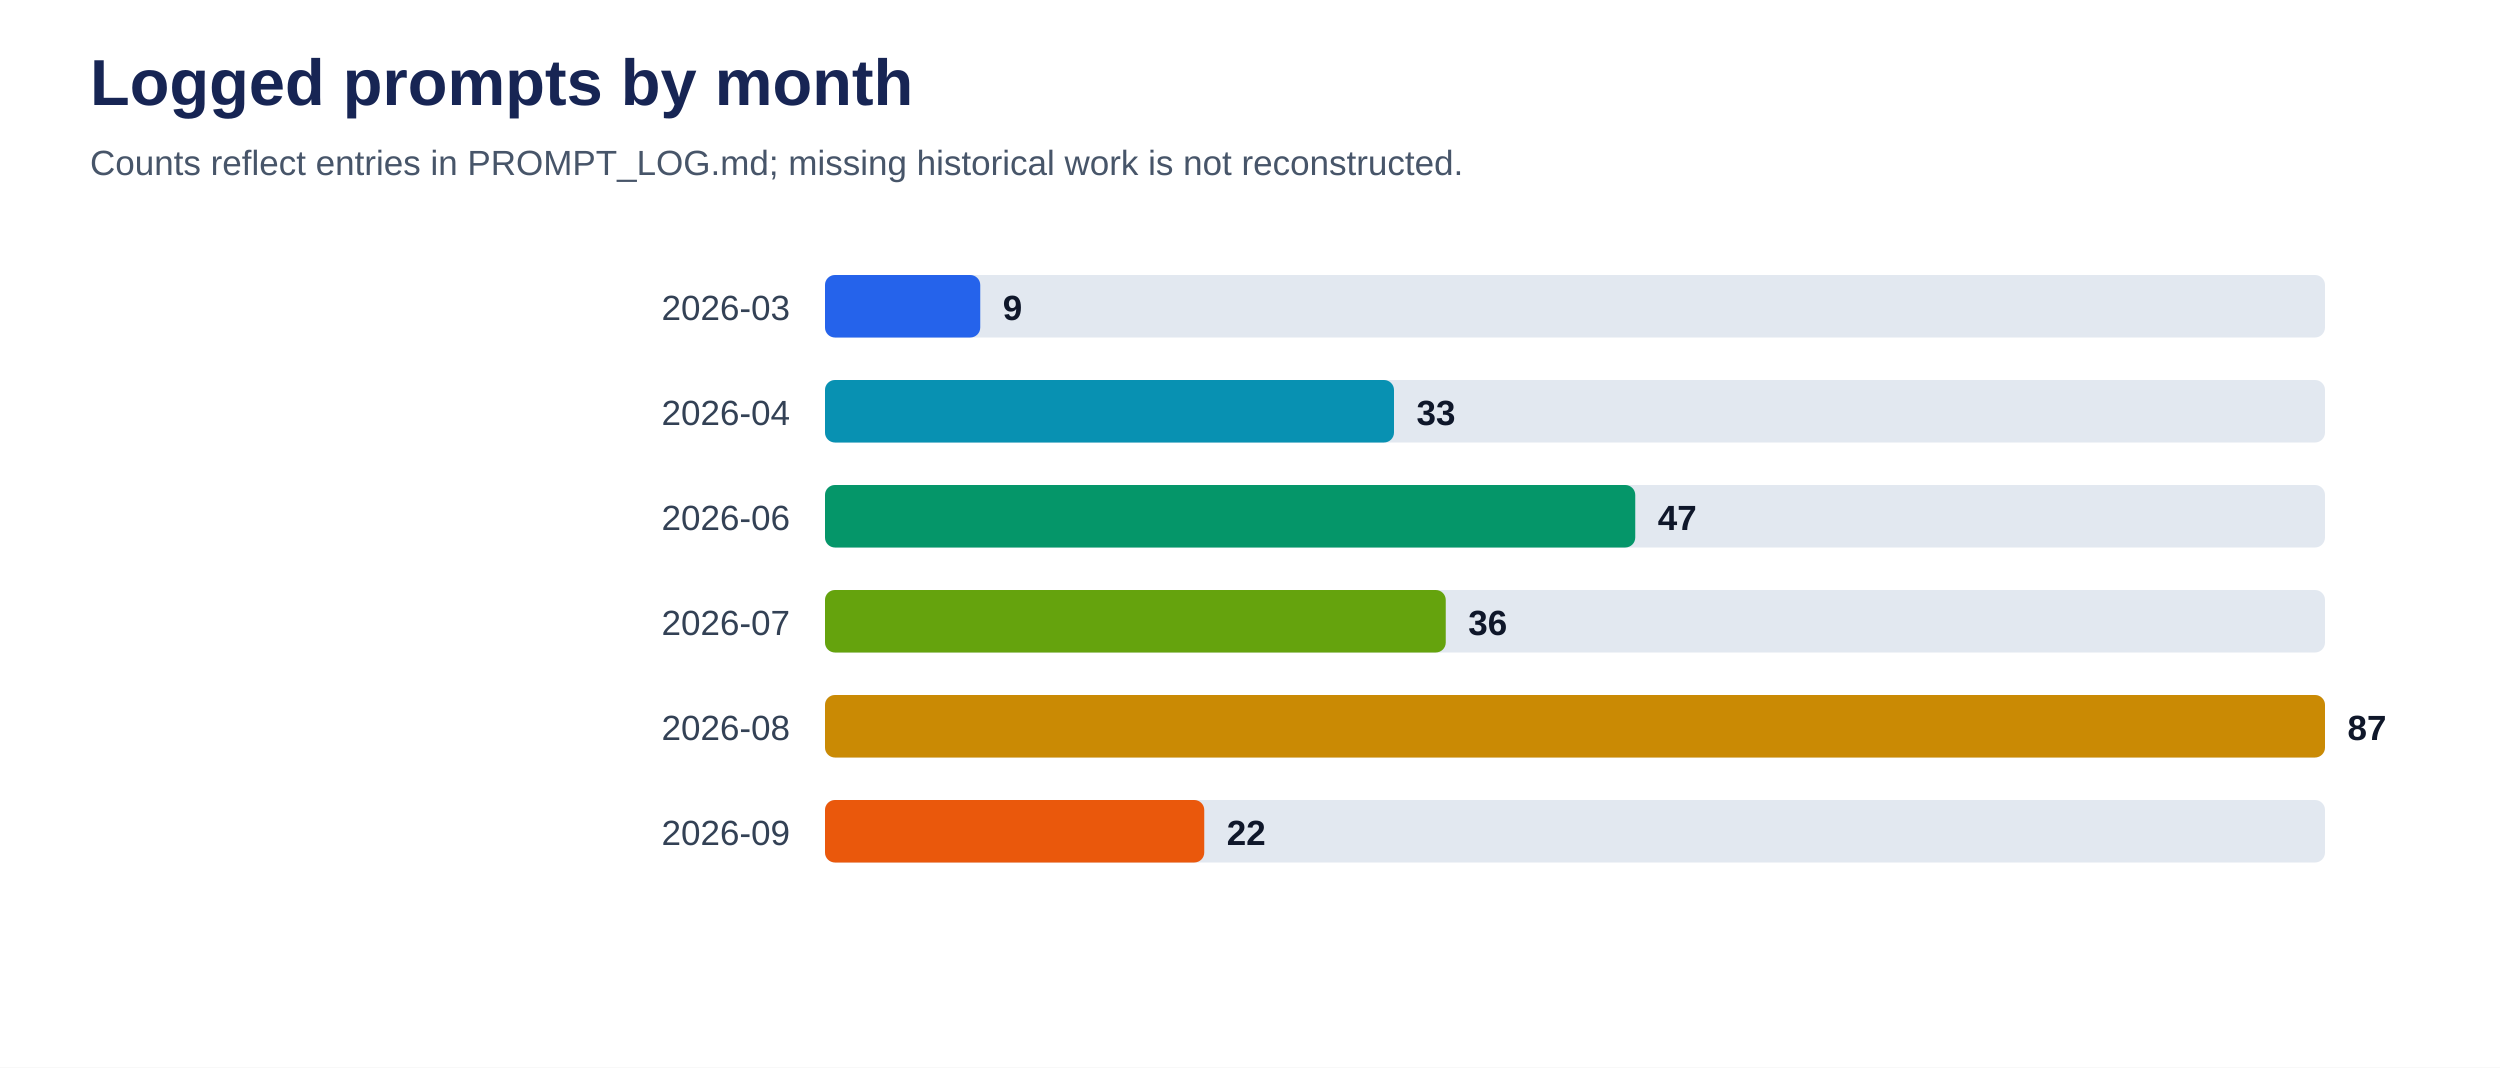
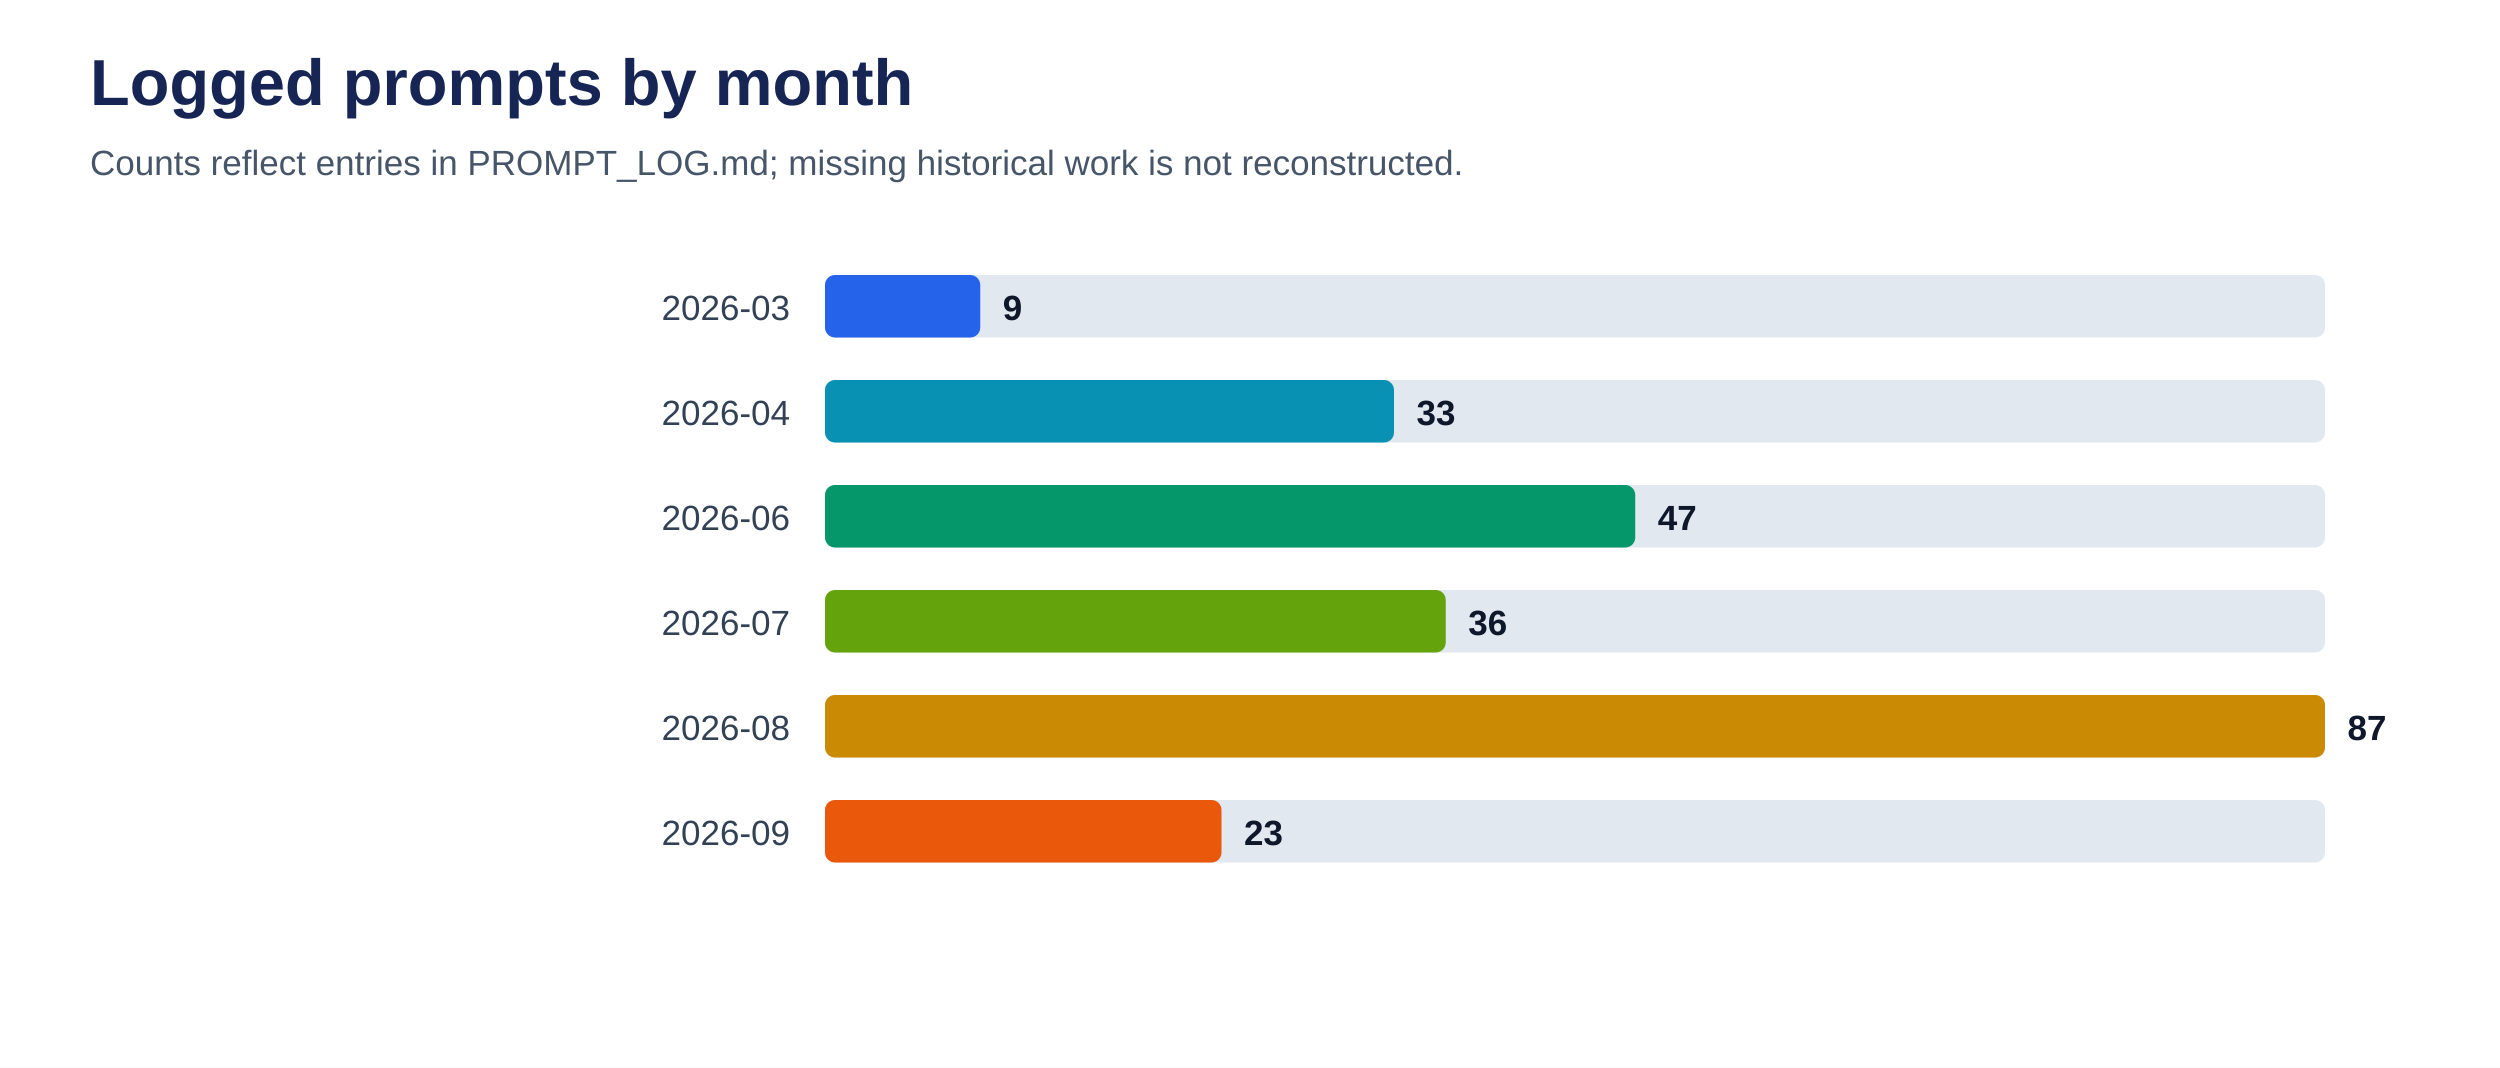
<svg xmlns="http://www.w3.org/2000/svg" viewBox="0 0 1000 427" role="img" aria-labelledby="title desc">
  <rect width="100%" height="100%" fill="#ffffff" />
  <text x="36" y="42" font-family="Arial, sans-serif" font-size="26" font-weight="700" fill="#172554">Logged prompts by month</text>
  <text x="36" y="70" font-family="Arial, sans-serif" font-size="14" fill="#475569">Counts reflect entries in PROMPT_LOG.md; missing historical work is not reconstructed.</text>
  <text x="316" y="128" text-anchor="end" font-family="Arial, sans-serif" font-size="14" fill="#334155">2026-03</text>
  <rect x="330" y="110" width="600" height="25" rx="4" fill="#e2e8f0" />
  <rect x="330" y="110" width="62.1" height="25" rx="4" fill="#2563eb" />
  <text x="401.1" y="128" font-family="Arial, sans-serif" font-size="14" font-weight="700" fill="#0f172a">9</text>
  <text x="316" y="170" text-anchor="end" font-family="Arial, sans-serif" font-size="14" fill="#334155">2026-04</text>
  <rect x="330" y="152" width="600" height="25" rx="4" fill="#e2e8f0" />
  <rect x="330" y="152" width="227.6" height="25" rx="4" fill="#0891b2" />
  <text x="566.6" y="170" font-family="Arial, sans-serif" font-size="14" font-weight="700" fill="#0f172a">33</text>
  <text x="316" y="212" text-anchor="end" font-family="Arial, sans-serif" font-size="14" fill="#334155">2026-06</text>
  <rect x="330" y="194" width="600" height="25" rx="4" fill="#e2e8f0" />
  <rect x="330" y="194" width="324.1" height="25" rx="4" fill="#059669" />
  <text x="663.1" y="212" font-family="Arial, sans-serif" font-size="14" font-weight="700" fill="#0f172a">47</text>
  <text x="316" y="254" text-anchor="end" font-family="Arial, sans-serif" font-size="14" fill="#334155">2026-07</text>
  <rect x="330" y="236" width="600" height="25" rx="4" fill="#e2e8f0" />
  <rect x="330" y="236" width="248.3" height="25" rx="4" fill="#65a30d" />
  <text x="587.3" y="254" font-family="Arial, sans-serif" font-size="14" font-weight="700" fill="#0f172a">36</text>
  <text x="316" y="296" text-anchor="end" font-family="Arial, sans-serif" font-size="14" fill="#334155">2026-08</text>
  <rect x="330" y="278" width="600" height="25" rx="4" fill="#e2e8f0" />
  <rect x="330" y="278" width="600.0" height="25" rx="4" fill="#ca8a04" />
  <text x="939.0" y="296" font-family="Arial, sans-serif" font-size="14" font-weight="700" fill="#0f172a">87</text>
  <text x="316" y="338" text-anchor="end" font-family="Arial, sans-serif" font-size="14" fill="#334155">2026-09</text>
  <rect x="330" y="320" width="600" height="25" rx="4" fill="#e2e8f0" />
-   <rect x="330" y="320" width="151.7" height="25" rx="4" fill="#ea580c" />
-   <text x="490.7" y="338" font-family="Arial, sans-serif" font-size="14" font-weight="700" fill="#0f172a">22</text>
+   <rect x="330" y="320" width="158.6" height="25" rx="4" fill="#ea580c" />
+   <text x="497.6" y="338" font-family="Arial, sans-serif" font-size="14" font-weight="700" fill="#0f172a">23</text>
</svg>
